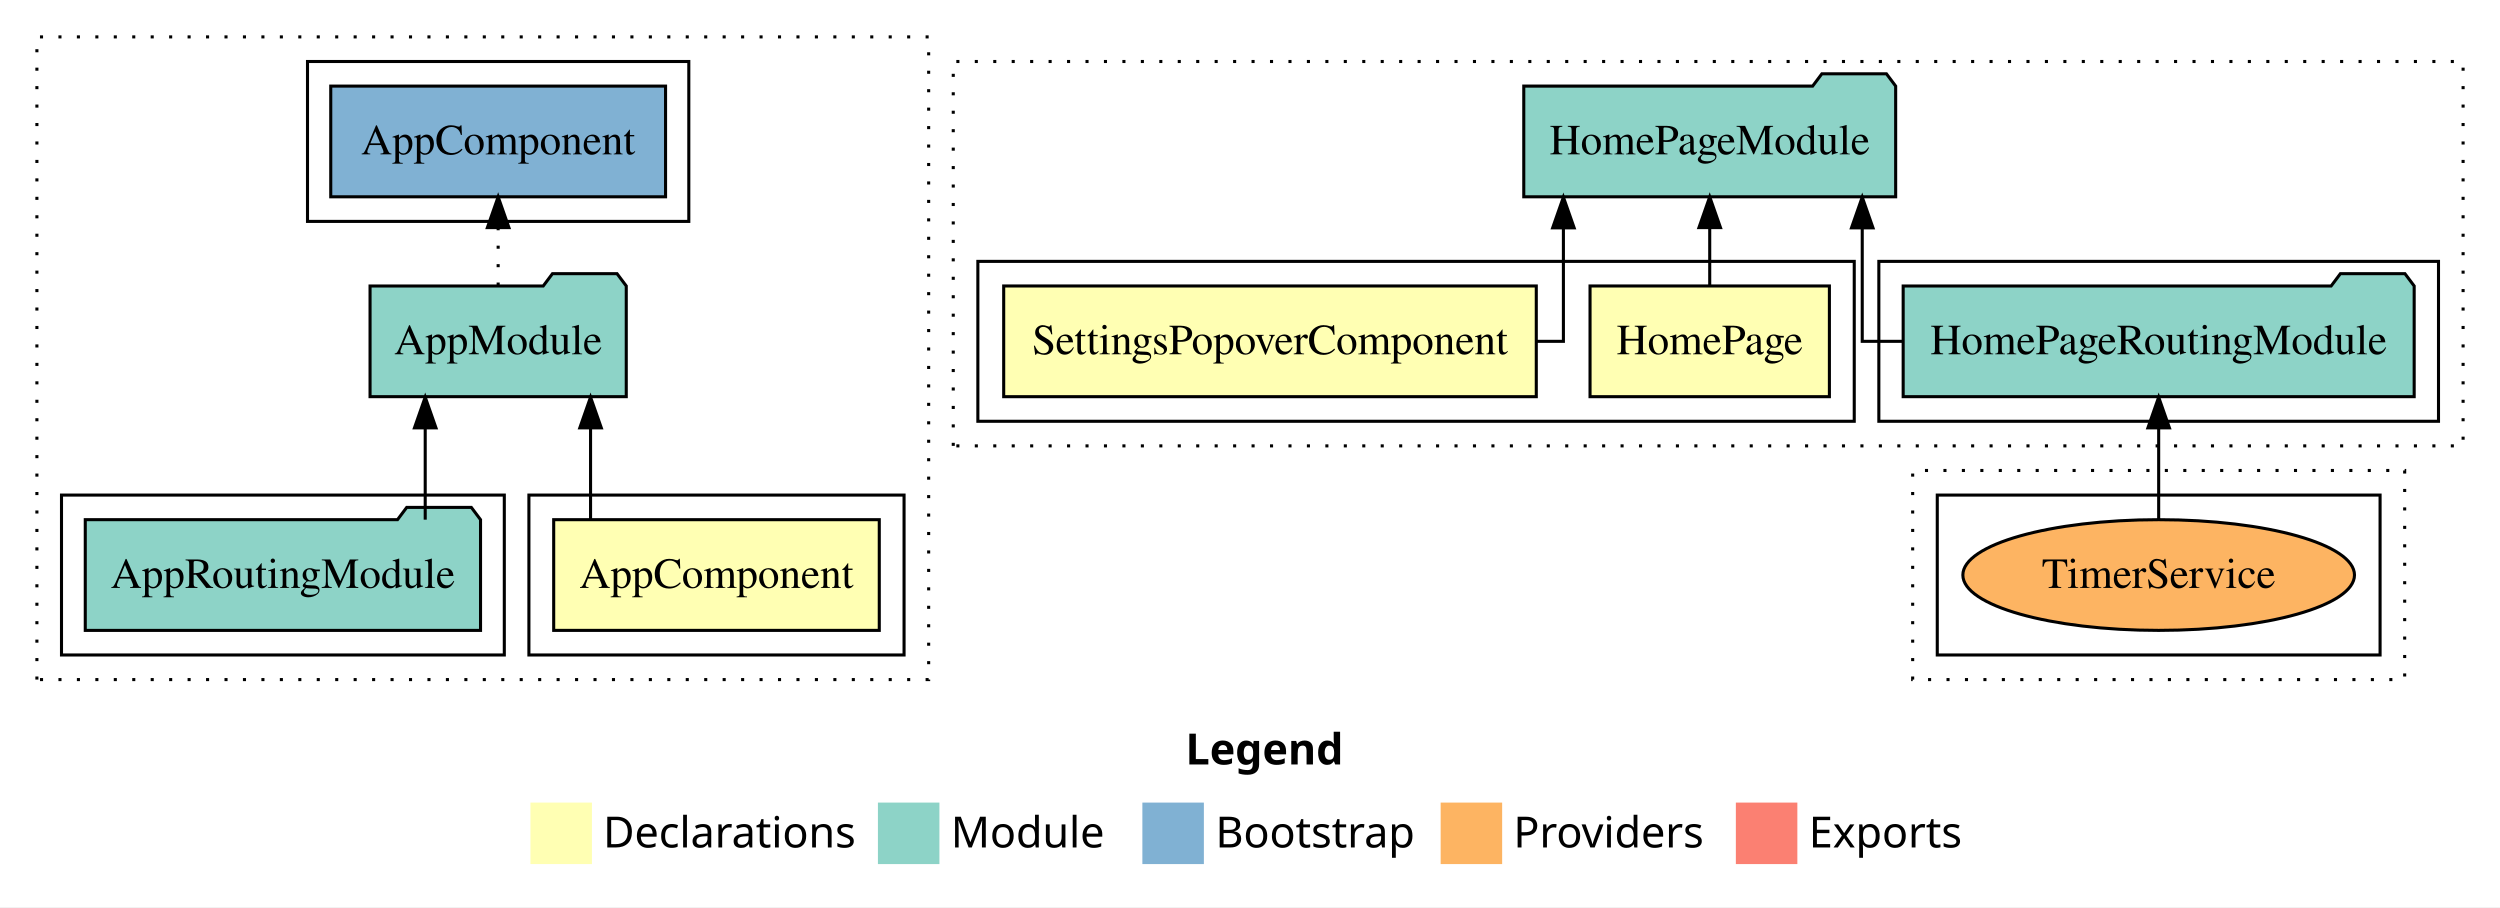
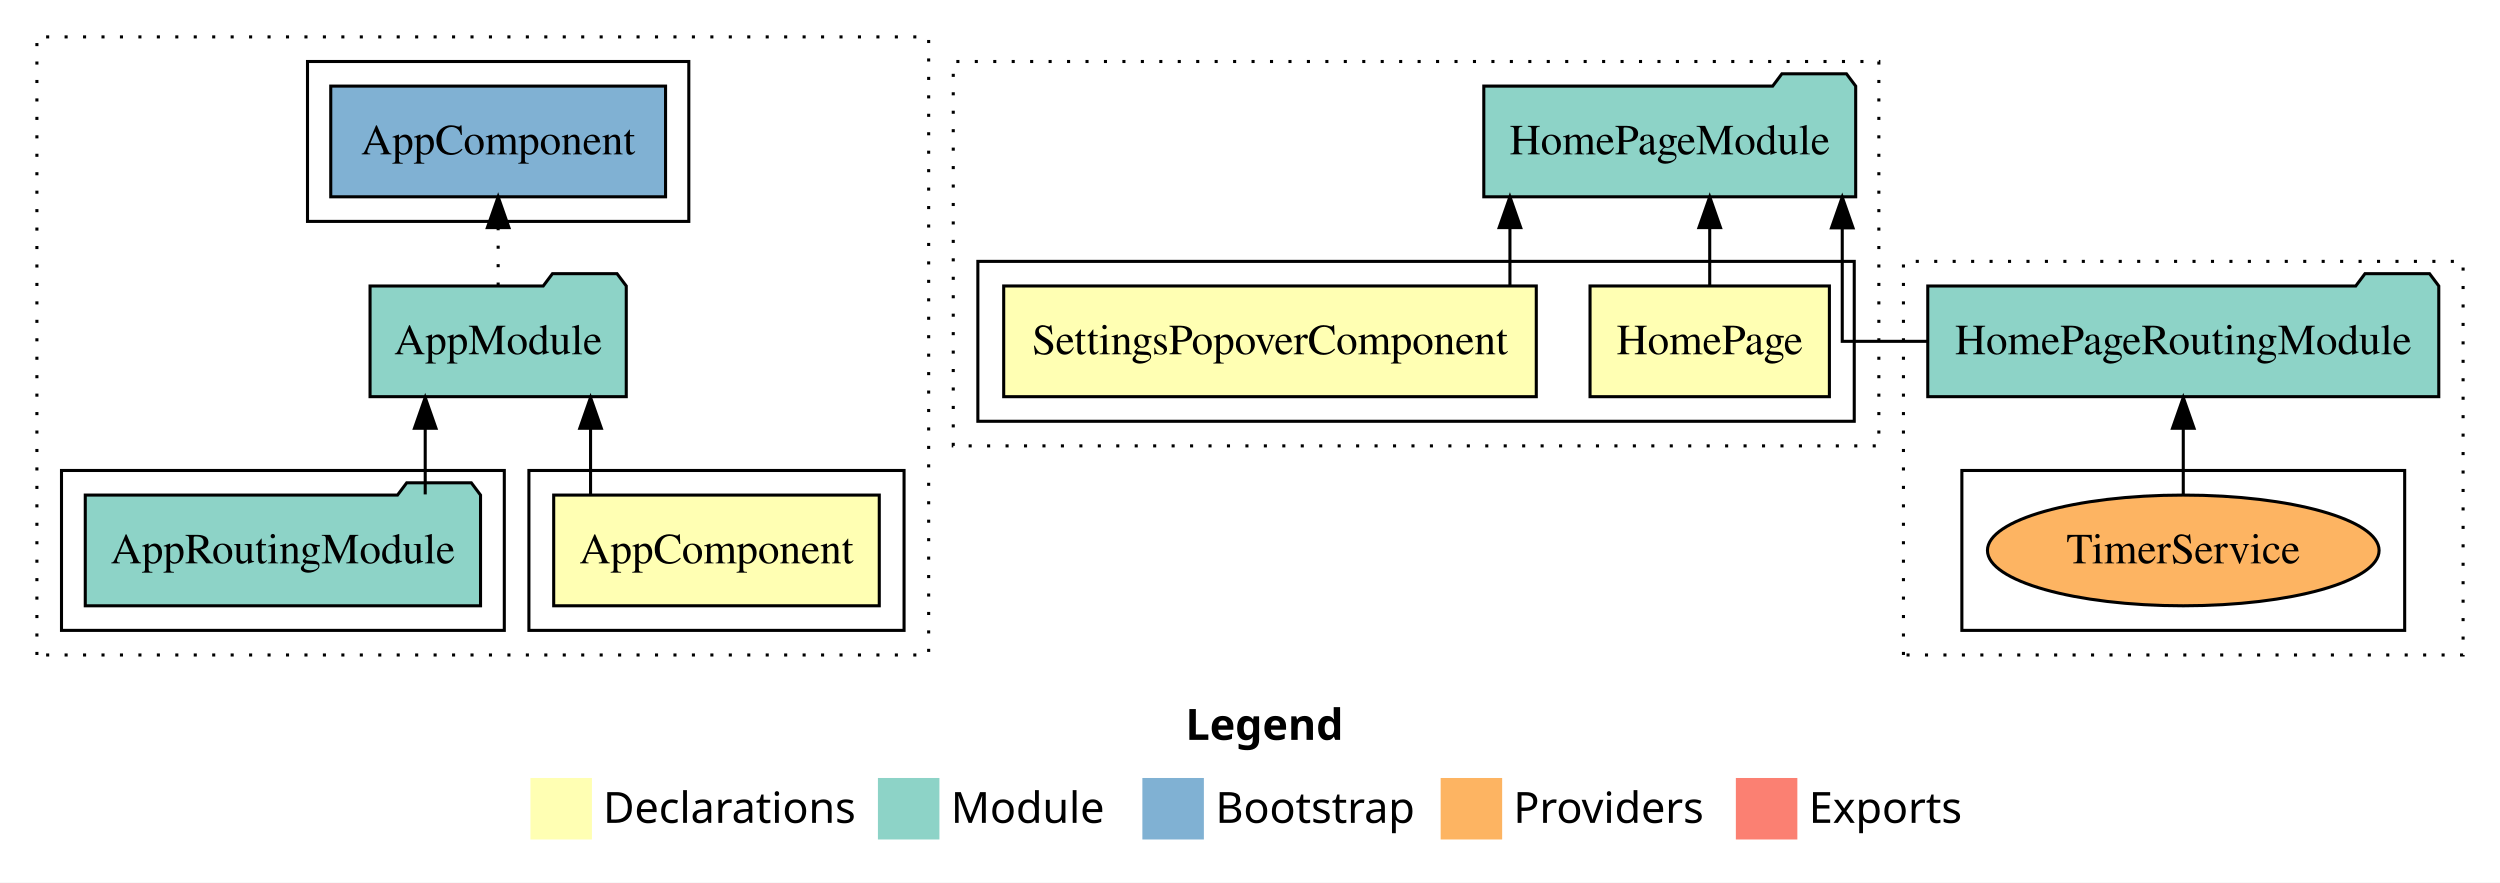
- <svg xmlns="http://www.w3.org/2000/svg" width="813pt" height="295pt" viewBox="0.00 0.00 813.00 295.00">
-   <g id="graph0" class="graph" transform="scale(1 1) rotate(0) translate(4 291)">
-     <polygon fill="white" stroke="transparent" points="-4,4 -4,-291 809,-291 809,4 -4,4" />
+ <svg xmlns="http://www.w3.org/2000/svg" width="813pt" height="287pt" viewBox="0.00 0.00 813.00 287.00">
+   <g id="graph0" class="graph" transform="scale(1 1) rotate(0) translate(4 283)">
+     <polygon fill="white" stroke="transparent" points="-4,4 -4,-283 809,-283 809,4 -4,4" />
    <text text-anchor="start" x="381.51" y="-42.4" font-family="sans-serif" font-weight="bold" font-size="14.00">Legend</text>
    <polygon fill="#ffffb3" stroke="transparent" points="168.5,-10 168.5,-30 188.5,-30 188.5,-10 168.5,-10" />
    <text text-anchor="start" x="192.13" y="-15.4" font-family="sans-serif" font-size="14.00">  Declarations</text>
    <polygon fill="#8dd3c7" stroke="transparent" points="281.5,-10 281.5,-30 301.5,-30 301.5,-10 281.5,-10" />
    <text text-anchor="start" x="305.23" y="-15.4" font-family="sans-serif" font-size="14.00">  Module</text>
    <polygon fill="#80b1d3" stroke="transparent" points="367.5,-10 367.5,-30 387.5,-30 387.5,-10 367.5,-10" />
    <text text-anchor="start" x="391.28" y="-15.4" font-family="sans-serif" font-size="14.00">  Bootstrap</text>
    <polygon fill="#fdb462" stroke="transparent" points="464.5,-10 464.5,-30 484.5,-30 484.5,-10 464.5,-10" />
    <text text-anchor="start" x="488.17" y="-15.4" font-family="sans-serif" font-size="14.00">  Providers</text>
    <polygon fill="#fb8072" stroke="transparent" points="560.5,-10 560.5,-30 580.5,-30 580.5,-10 560.5,-10" />
    <text text-anchor="start" x="584.23" y="-15.4" font-family="sans-serif" font-size="14.00">  Exports</text>
-     <g id="clust14" class="cluster">
-       <polygon fill="none" stroke="black" stroke-dasharray="1,5" points="306,-146 306,-271 797,-271 797,-146 306,-146" />
+     <g id="clust22" class="cluster">
+       <polygon fill="none" stroke="black" stroke-dasharray="1,5" points="615,-70 615,-198 797,-198 797,-70 615,-70" />
    </g>
-     <g id="clust18" class="cluster">
-       <polygon fill="none" stroke="black" points="607,-154 607,-206 789,-206 789,-154 607,-154" />
-     </g>
-     <g id="clust15" class="cluster">
-       <polygon fill="none" stroke="black" points="314,-154 314,-206 599,-206 599,-154 314,-154" />
+     <g id="clust27" class="cluster">
+       <polygon fill="none" stroke="black" points="634,-78 634,-130 778,-130 778,-78 634,-78" />
    </g>
    <g id="clust1" class="cluster">
-       <polygon fill="none" stroke="black" stroke-dasharray="1,5" points="8,-70 8,-279 298,-279 298,-70 8,-70" />
+       <polygon fill="none" stroke="black" stroke-dasharray="1,5" points="8,-70 8,-271 298,-271 298,-70 8,-70" />
    </g>
    <g id="clust6" class="cluster">
-       <polygon fill="none" stroke="black" points="96,-219 96,-271 220,-271 220,-219 96,-219" />
+       <polygon fill="none" stroke="black" points="96,-211 96,-263 220,-263 220,-211 96,-211" />
    </g>
    <g id="clust2" class="cluster">
      <polygon fill="none" stroke="black" points="168,-78 168,-130 290,-130 290,-78 168,-78" />
    </g>
    <g id="clust4" class="cluster">
      <polygon fill="none" stroke="black" points="16,-78 16,-130 160,-130 160,-78 16,-78" />
    </g>
-     <g id="clust22" class="cluster">
-       <polygon fill="none" stroke="black" stroke-dasharray="1,5" points="618,-70 618,-138 778,-138 778,-70 618,-70" />
+     <g id="clust14" class="cluster">
+       <polygon fill="none" stroke="black" stroke-dasharray="1,5" points="306,-138 306,-263 607,-263 607,-138 306,-138" />
    </g>
-     <g id="clust27" class="cluster">
-       <polygon fill="none" stroke="black" points="626,-78 626,-130 770,-130 770,-78 626,-78" />
+     <g id="clust15" class="cluster">
+       <polygon fill="none" stroke="black" points="314,-146 314,-198 599,-198 599,-146 314,-146" />
    </g>
    <g id="node1" class="node">
      <polygon fill="#ffffb3" stroke="black" points="281.94,-122 176.06,-122 176.06,-86 281.94,-86 281.94,-122" />
      <text text-anchor="middle" x="229" y="-99.8" font-family="Times,serif" font-size="14.00">AppComponent</text>
    </g>
    <g id="node2" class="node">
-       <polygon fill="#8dd3c7" stroke="black" points="199.66,-198 196.66,-202 175.66,-202 172.66,-198 116.34,-198 116.34,-162 199.66,-162 199.66,-198" />
-       <text text-anchor="middle" x="158" y="-175.8" font-family="Times,serif" font-size="14.00">AppModule</text>
+       <polygon fill="#8dd3c7" stroke="black" points="199.66,-190 196.66,-194 175.66,-194 172.66,-190 116.34,-190 116.34,-154 199.66,-154 199.66,-190" />
+       <text text-anchor="middle" x="158" y="-167.8" font-family="Times,serif" font-size="14.00">AppModule</text>
    </g>
    <g id="edge1" class="edge">
-       <path fill="none" stroke="black" d="M188.05,-122.01C188.05,-122.01 188.05,-151.85 188.05,-151.85" />
-       <polygon fill="black" stroke="black" points="184.55,-151.85 188.05,-161.85 191.55,-151.85 184.55,-151.85" />
+       <path fill="none" stroke="black" d="M188.05,-122.22C188.05,-122.22 188.05,-143.73 188.05,-143.73" />
+       <polygon fill="black" stroke="black" points="184.55,-143.73 188.05,-153.73 191.55,-143.73 184.55,-143.73" />
    </g>
    <g id="node4" class="node">
-       <polygon fill="#80b1d3" stroke="black" points="212.44,-263 103.56,-263 103.56,-227 212.44,-227 212.44,-263" />
-       <text text-anchor="middle" x="158" y="-240.8" font-family="Times,serif" font-size="14.00">AppComponent </text>
+       <polygon fill="#80b1d3" stroke="black" points="212.44,-255 103.56,-255 103.56,-219 212.44,-219 212.44,-255" />
+       <text text-anchor="middle" x="158" y="-232.8" font-family="Times,serif" font-size="14.00">AppComponent </text>
    </g>
    <g id="edge3" class="edge">
-       <path fill="none" stroke="black" stroke-dasharray="1,5" d="M158,-198.11C158,-198.11 158,-216.99 158,-216.99" />
-       <polygon fill="black" stroke="black" points="154.5,-216.99 158,-226.99 161.5,-216.99 154.5,-216.99" />
+       <path fill="none" stroke="black" stroke-dasharray="1,5" d="M158,-190.11C158,-190.11 158,-208.99 158,-208.99" />
+       <polygon fill="black" stroke="black" points="154.5,-208.99 158,-218.99 161.5,-208.99 154.5,-208.99" />
    </g>
    <g id="node3" class="node">
      <polygon fill="#8dd3c7" stroke="black" points="152.27,-122 149.27,-126 128.27,-126 125.27,-122 23.73,-122 23.73,-86 152.27,-86 152.27,-122" />
      <text text-anchor="middle" x="88" y="-99.8" font-family="Times,serif" font-size="14.00">AppRoutingModule</text>
    </g>
    <g id="edge2" class="edge">
-       <path fill="none" stroke="black" d="M134.28,-122.01C134.28,-122.01 134.28,-151.85 134.28,-151.85" />
-       <polygon fill="black" stroke="black" points="130.78,-151.85 134.28,-161.85 137.78,-151.85 130.78,-151.85" />
+       <path fill="none" stroke="black" d="M134.28,-122.22C134.28,-122.22 134.28,-143.73 134.28,-143.73" />
+       <polygon fill="black" stroke="black" points="130.78,-143.73 134.28,-153.73 137.78,-143.73 130.78,-143.73" />
    </g>
    <g id="node5" class="node">
-       <polygon fill="#ffffb3" stroke="black" points="590.92,-198 513.08,-198 513.08,-162 590.92,-162 590.92,-198" />
-       <text text-anchor="middle" x="552" y="-175.8" font-family="Times,serif" font-size="14.00">HomePage</text>
+       <polygon fill="#ffffb3" stroke="black" points="590.92,-190 513.08,-190 513.08,-154 590.92,-154 590.92,-190" />
+       <text text-anchor="middle" x="552" y="-167.8" font-family="Times,serif" font-size="14.00">HomePage</text>
    </g>
    <g id="node7" class="node">
-       <polygon fill="#8dd3c7" stroke="black" points="612.47,-263 609.47,-267 588.47,-267 585.47,-263 491.53,-263 491.53,-227 612.47,-227 612.47,-263" />
-       <text text-anchor="middle" x="552" y="-240.8" font-family="Times,serif" font-size="14.00">HomePageModule</text>
+       <polygon fill="#8dd3c7" stroke="black" points="599.47,-255 596.47,-259 575.47,-259 572.47,-255 478.53,-255 478.53,-219 599.47,-219 599.47,-255" />
+       <text text-anchor="middle" x="539" y="-232.8" font-family="Times,serif" font-size="14.00">HomePageModule</text>
    </g>
    <g id="edge4" class="edge">
-       <path fill="none" stroke="black" d="M552,-198.11C552,-198.11 552,-216.99 552,-216.99" />
-       <polygon fill="black" stroke="black" points="548.5,-216.99 552,-226.99 555.5,-216.99 548.5,-216.99" />
+       <path fill="none" stroke="black" d="M552,-190.11C552,-190.11 552,-208.99 552,-208.99" />
+       <polygon fill="black" stroke="black" points="548.5,-208.99 552,-218.99 555.5,-208.99 548.5,-208.99" />
    </g>
    <g id="node6" class="node">
-       <polygon fill="#ffffb3" stroke="black" points="495.6,-198 322.4,-198 322.4,-162 495.6,-162 495.6,-198" />
-       <text text-anchor="middle" x="409" y="-175.8" font-family="Times,serif" font-size="14.00">SettingsPopoverComponent</text>
+       <polygon fill="#ffffb3" stroke="black" points="495.6,-190 322.4,-190 322.4,-154 495.6,-154 495.6,-190" />
+       <text text-anchor="middle" x="409" y="-167.8" font-family="Times,serif" font-size="14.00">SettingsPopoverComponent</text>
    </g>
    <g id="edge5" class="edge">
-       <path fill="none" stroke="black" d="M495.61,-180C501.07,-180 504.42,-180 504.42,-180 504.42,-180 504.42,-216.89 504.42,-216.89" />
-       <polygon fill="black" stroke="black" points="500.92,-216.89 504.42,-226.89 507.92,-216.89 500.92,-216.89" />
+       <path fill="none" stroke="black" d="M487.03,-190.11C487.03,-190.11 487.03,-208.99 487.03,-208.99" />
+       <polygon fill="black" stroke="black" points="483.53,-208.99 487.03,-218.99 490.53,-208.99 483.53,-208.99" />
    </g>
    <g id="node8" class="node">
-       <polygon fill="#8dd3c7" stroke="black" points="781.09,-198 778.09,-202 757.09,-202 754.09,-198 614.91,-198 614.91,-162 781.09,-162 781.09,-198" />
-       <text text-anchor="middle" x="698" y="-175.8" font-family="Times,serif" font-size="14.00">HomePageRoutingModule</text>
+       <polygon fill="#8dd3c7" stroke="black" points="789.09,-190 786.09,-194 765.09,-194 762.09,-190 622.91,-190 622.91,-154 789.09,-154 789.09,-190" />
+       <text text-anchor="middle" x="706" y="-167.8" font-family="Times,serif" font-size="14.00">HomePageRoutingModule</text>
    </g>
    <g id="edge6" class="edge">
-       <path fill="none" stroke="black" d="M614.6,-180C606.72,-180 601.6,-180 601.6,-180 601.6,-180 601.6,-216.89 601.6,-216.89" />
-       <polygon fill="black" stroke="black" points="598.1,-216.89 601.6,-226.89 605.1,-216.89 598.1,-216.89" />
+       <path fill="none" stroke="black" d="M622.8,-172C606.9,-172 595.1,-172 595.1,-172 595.1,-172 595.1,-208.89 595.1,-208.89" />
+       <polygon fill="black" stroke="black" points="591.6,-208.89 595.1,-218.89 598.6,-208.89 591.6,-208.89" />
    </g>
    <g id="node9" class="node">
-       <ellipse fill="#fdb462" stroke="black" cx="698" cy="-104" rx="63.68" ry="18" />
-       <text text-anchor="middle" x="698" y="-99.8" font-family="Times,serif" font-size="14.00">TimerService</text>
+       <ellipse fill="#fdb462" stroke="black" cx="706" cy="-104" rx="63.68" ry="18" />
+       <text text-anchor="middle" x="706" y="-99.8" font-family="Times,serif" font-size="14.00">TimerService</text>
    </g>
    <g id="edge7" class="edge">
-       <path fill="none" stroke="black" d="M698,-122.01C698,-122.01 698,-151.85 698,-151.85" />
-       <polygon fill="black" stroke="black" points="694.5,-151.85 698,-161.85 701.5,-151.85 694.5,-151.85" />
+       <path fill="none" stroke="black" d="M706,-122.22C706,-122.22 706,-143.73 706,-143.73" />
+       <polygon fill="black" stroke="black" points="702.5,-143.73 706,-153.73 709.5,-143.73 702.5,-143.73" />
    </g>
  </g>
</svg>
